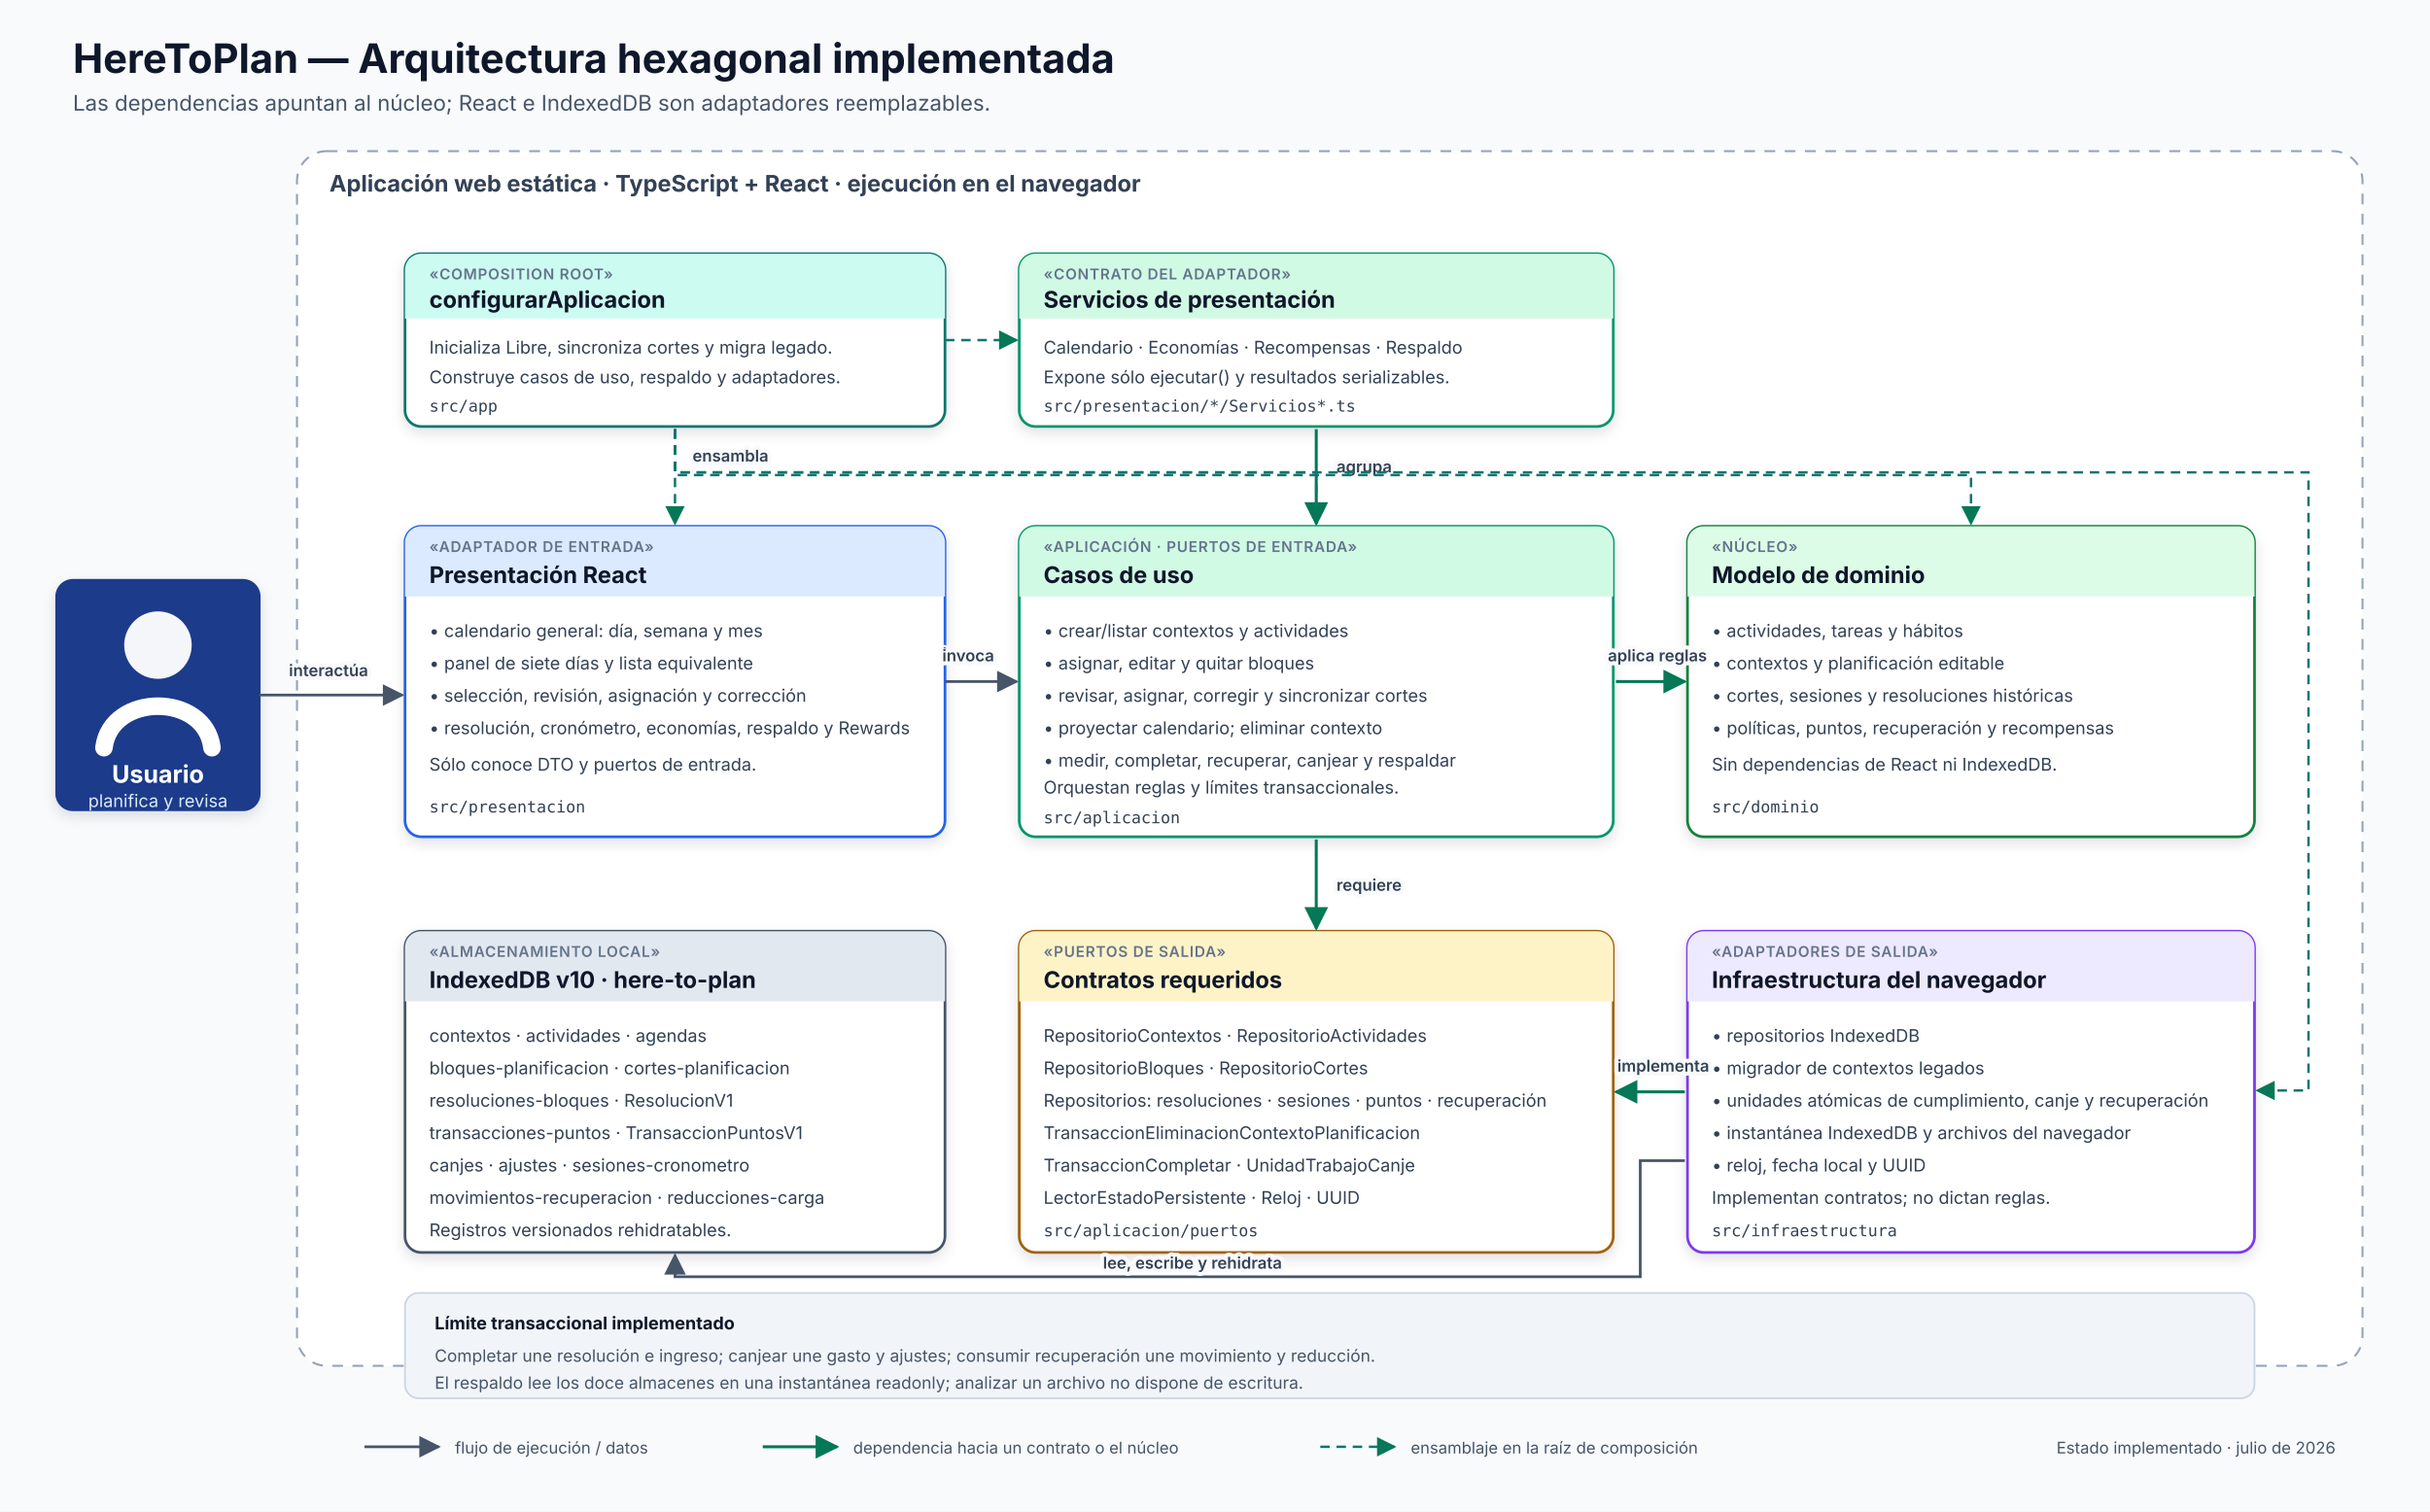
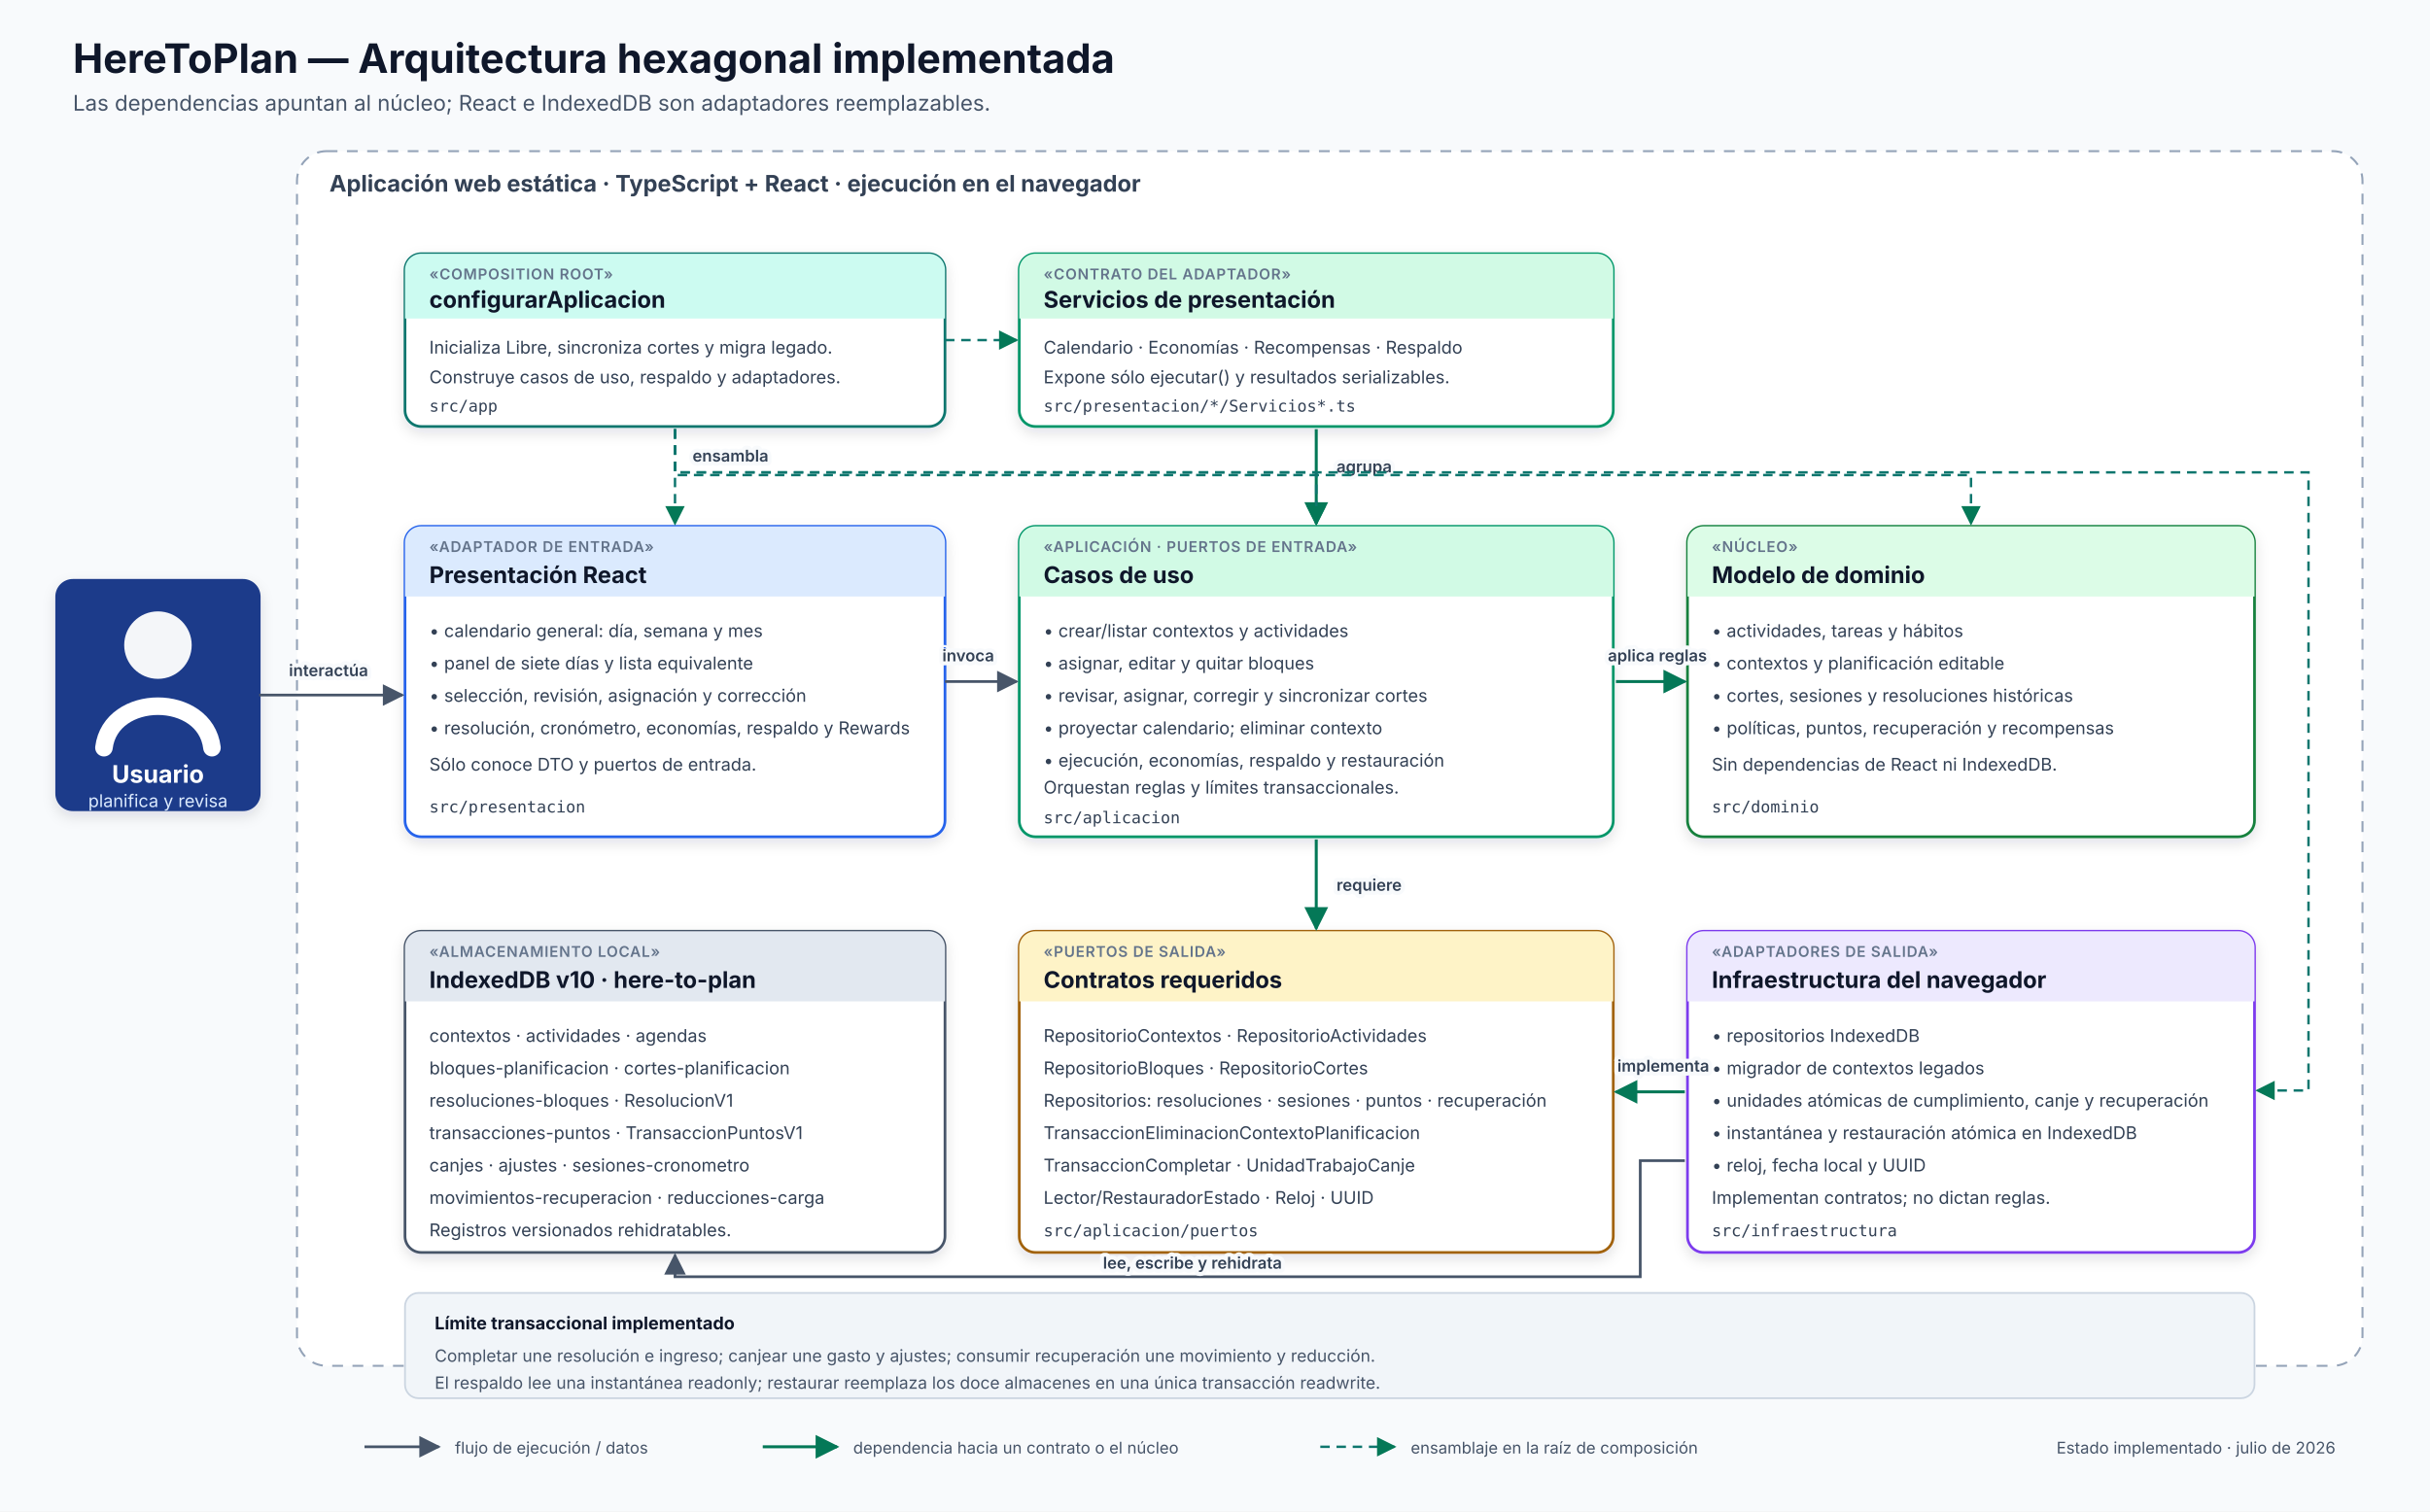
<svg xmlns="http://www.w3.org/2000/svg" width="1800" height="1120" viewBox="0 0 1800 1120" role="img" aria-labelledby="titulo descripcion">
  <defs>
    <filter id="sombra" x="-10%" y="-10%" width="120%" height="130%">
      <feDropShadow dx="0" dy="4" stdDeviation="5" flood-color="#0f172a" flood-opacity="0.12" />
    </filter>
    <marker id="flecha" viewBox="0 0 10 10" refX="9" refY="5" markerWidth="8" markerHeight="8" orient="auto-start-reverse">
      <path d="M 0 0 L 10 5 L 0 10 z" fill="#475569" />
    </marker>
    <marker id="flecha-verde" viewBox="0 0 10 10" refX="9" refY="5" markerWidth="8" markerHeight="8" orient="auto-start-reverse">
      <path d="M 0 0 L 10 5 L 0 10 z" fill="#047857" />
    </marker>
    <style>
      .fondo { fill: #f8fafc; }
      .titulo { font: 700 30px Inter, Segoe UI, sans-serif; fill: #0f172a; }
      .subtitulo { font: 400 16px Inter, Segoe UI, sans-serif; fill: #475569; }
      .limite { fill: #ffffff; stroke: #94a3b8; stroke-width: 1.5; stroke-dasharray: 8 7; rx: 22; }
      .limite-titulo { font: 700 17px Inter, Segoe UI, sans-serif; fill: #334155; }
      .componente { fill: #ffffff; stroke-width: 2; rx: 12; filter: url(#sombra); }
      .usuario { fill: #1e3a8a; stroke: #1e3a8a; }
      .presentacion { stroke: #2563eb; }
      .aplicacion { stroke: #059669; }
      .dominio { stroke: #15803d; }
      .puerto { stroke: #a16207; }
      .adaptador { stroke: #7c3aed; }
      .datos { stroke: #475569; }
      .composicion { stroke: #0f766e; }
      .cabecera-presentacion { fill: #dbeafe; }
      .cabecera-aplicacion { fill: #d1fae5; }
      .cabecera-dominio { fill: #dcfce7; }
      .cabecera-puerto { fill: #fef3c7; }
      .cabecera-adaptador { fill: #ede9fe; }
      .cabecera-datos { fill: #e2e8f0; }
      .cabecera-composicion { fill: #ccfbf1; }
      .estereotipo { font: 600 11px Inter, Segoe UI, sans-serif; fill: #64748b; letter-spacing: 0.05em; }
      .nombre { font: 700 17px Inter, Segoe UI, sans-serif; fill: #0f172a; }
      .nombre-claro { font: 700 18px Inter, Segoe UI, sans-serif; fill: #ffffff; }
      .detalle { font: 400 13px Inter, Segoe UI, sans-serif; fill: #334155; }
      .detalle-claro { font: 400 13px Inter, Segoe UI, sans-serif; fill: #dbeafe; }
      .codigo { font: 400 12px ui-monospace, SFMono-Regular, Consolas, monospace; fill: #334155; }
      .flujo { fill: none; stroke: #475569; stroke-width: 2; marker-end: url(#flecha); }
      .dependencia { fill: none; stroke: #047857; stroke-width: 2.2; marker-end: url(#flecha-verde); }
      .configura { fill: none; stroke: #0f766e; stroke-width: 1.8; stroke-dasharray: 7 5; marker-end: url(#flecha-verde); }
      .etiqueta { font: 600 12px Inter, Segoe UI, sans-serif; fill: #334155; paint-order: stroke; stroke: #f8fafc; stroke-width: 6px; stroke-linejoin: round; }
      .nota { fill: #f1f5f9; stroke: #cbd5e1; stroke-width: 1.3; rx: 10; }
      .nota-titulo { font: 700 13px Inter, Segoe UI, sans-serif; fill: #0f172a; }
      .nota-texto { font: 400 12.5px Inter, Segoe UI, sans-serif; fill: #475569; }
      .leyenda { font: 400 12px Inter, Segoe UI, sans-serif; fill: #475569; }
    </style>
  </defs>
  <rect class="fondo" width="1800" height="1120" />
  <text class="titulo" x="54" y="54">HereToPlan — Arquitectura hexagonal implementada</text>
  <text class="subtitulo" x="54" y="82">Las dependencias apuntan al núcleo; React e IndexedDB son adaptadores reemplazables.</text>
  <rect class="limite" x="220" y="112" width="1530" height="900" />
  <text class="limite-titulo" x="244" y="142">Aplicación web estática · TypeScript + React · ejecución en el navegador</text>
  <g transform="translate(42 430)">
    <rect class="componente usuario" width="150" height="170" rx="18" />
    <circle cx="75" cy="48" r="25" fill="#ffffff" opacity="0.95" />
    <path d="M35 124 C40 83 110 83 115 124" fill="none" stroke="#ffffff" stroke-width="13" stroke-linecap="round" />
    <text class="nombre-claro" x="75" y="150" text-anchor="middle">Usuario</text>
    <text class="detalle-claro" x="75" y="168" text-anchor="middle">planifica y revisa</text>
  </g>
  <g transform="translate(300 188)">
    <rect class="componente composicion" width="400" height="128" />
    <path class="cabecera-composicion" d="M12 0 H388 A12 12 0 0 1 400 12 V48 H0 V12 A12 12 0 0 1 12 0" />
    <text class="estereotipo" x="18" y="19">«COMPOSITION ROOT»</text>
    <text class="nombre" x="18" y="40">configurarAplicacion</text>
    <text class="detalle" x="18" y="74">Inicializa Libre, sincroniza cortes y migra legado.</text>
    <text class="detalle" x="18" y="96">Construye casos de uso, respaldo y adaptadores.</text>
    <text class="codigo" x="18" y="117">src/app</text>
  </g>
  <g transform="translate(300 390)">
    <rect class="componente presentacion" width="400" height="230" />
    <path class="cabecera-presentacion" d="M12 0 H388 A12 12 0 0 1 400 12 V52 H0 V12 A12 12 0 0 1 12 0" />
    <text class="estereotipo" x="18" y="19">«ADAPTADOR DE ENTRADA»</text>
    <text class="nombre" x="18" y="42">Presentación React</text>
    <text class="detalle" x="18" y="82">• calendario general: día, semana y mes</text>
    <text class="detalle" x="18" y="106">• panel de siete días y lista equivalente</text>
    <text class="detalle" x="18" y="130">• selección, revisión, asignación y corrección</text>
    <text class="detalle" x="18" y="154">• resolución, cronómetro, economías, respaldo y Rewards</text>
    <text class="detalle" x="18" y="181">Sólo conoce DTO y puertos de entrada.</text>
    <text class="codigo" x="18" y="212">src/presentacion</text>
  </g>
  <g transform="translate(755 188)">
    <rect class="componente aplicacion" width="440" height="128" />
    <path class="cabecera-aplicacion" d="M12 0 H428 A12 12 0 0 1 440 12 V48 H0 V12 A12 12 0 0 1 12 0" />
    <text class="estereotipo" x="18" y="19">«CONTRATO DEL ADAPTADOR»</text>
    <text class="nombre" x="18" y="40">Servicios de presentación</text>
    <text class="detalle" x="18" y="74">Calendario · Economías · Recompensas · Respaldo</text>
    <text class="detalle" x="18" y="96">Expone sólo ejecutar() y resultados serializables.</text>
    <text class="codigo" x="18" y="117">src/presentacion/*/Servicios*.ts</text>
  </g>
  <g transform="translate(755 390)">
    <rect class="componente aplicacion" width="440" height="230" />
    <path class="cabecera-aplicacion" d="M12 0 H428 A12 12 0 0 1 440 12 V52 H0 V12 A12 12 0 0 1 12 0" />
    <text class="estereotipo" x="18" y="19">«APLICACIÓN · PUERTOS DE ENTRADA»</text>
    <text class="nombre" x="18" y="42">Casos de uso</text>
    <text class="detalle" x="18" y="82">• crear/listar contextos y actividades</text>
    <text class="detalle" x="18" y="106">• asignar, editar y quitar bloques</text>
    <text class="detalle" x="18" y="130">• revisar, asignar, corregir y sincronizar cortes</text>
    <text class="detalle" x="18" y="154">• proyectar calendario; eliminar contexto</text>
-     <text class="detalle" x="18" y="178">• medir, completar, recuperar, canjear y respaldar</text>
+     <text class="detalle" x="18" y="178">• ejecución, economías, respaldo y restauración</text>
    <text class="detalle" x="18" y="198">Orquestan reglas y límites transaccionales.</text>
    <text class="codigo" x="18" y="220">src/aplicacion</text>
  </g>
  <g transform="translate(1250 390)">
    <rect class="componente dominio" width="420" height="230" />
    <path class="cabecera-dominio" d="M12 0 H408 A12 12 0 0 1 420 12 V52 H0 V12 A12 12 0 0 1 12 0" />
    <text class="estereotipo" x="18" y="19">«NÚCLEO»</text>
    <text class="nombre" x="18" y="42">Modelo de dominio</text>
    <text class="detalle" x="18" y="82">• actividades, tareas y hábitos</text>
    <text class="detalle" x="18" y="106">• contextos y planificación editable</text>
    <text class="detalle" x="18" y="130">• cortes, sesiones y resoluciones históricas</text>
    <text class="detalle" x="18" y="154">• políticas, puntos, recuperación y recompensas</text>
    <text class="detalle" x="18" y="181">Sin dependencias de React ni IndexedDB.</text>
    <text class="codigo" x="18" y="212">src/dominio</text>
  </g>
  <g transform="translate(755 690)">
    <rect class="componente puerto" width="440" height="238" />
    <path class="cabecera-puerto" d="M12 0 H428 A12 12 0 0 1 440 12 V52 H0 V12 A12 12 0 0 1 12 0" />
    <text class="estereotipo" x="18" y="19">«PUERTOS DE SALIDA»</text>
    <text class="nombre" x="18" y="42">Contratos requeridos</text>
    <text class="detalle" x="18" y="82">RepositorioContextos · RepositorioActividades</text>
    <text class="detalle" x="18" y="106">RepositorioBloques · RepositorioCortes</text>
    <text class="detalle" x="18" y="130">Repositorios: resoluciones · sesiones · puntos · recuperación</text>
    <text class="detalle" x="18" y="154">TransaccionEliminacionContextoPlanificacion</text>
    <text class="detalle" x="18" y="178">TransaccionCompletar · UnidadTrabajoCanje</text>
-     <text class="detalle" x="18" y="202">LectorEstadoPersistente · Reloj · UUID</text>
+     <text class="detalle" x="18" y="202">Lector/RestauradorEstado · Reloj · UUID</text>
    <text class="codigo" x="18" y="226">src/aplicacion/puertos</text>
  </g>
  <g transform="translate(1250 690)">
    <rect class="componente adaptador" width="420" height="238" />
    <path class="cabecera-adaptador" d="M12 0 H408 A12 12 0 0 1 420 12 V52 H0 V12 A12 12 0 0 1 12 0" />
    <text class="estereotipo" x="18" y="19">«ADAPTADORES DE SALIDA»</text>
    <text class="nombre" x="18" y="42">Infraestructura del navegador</text>
    <text class="detalle" x="18" y="82">• repositorios IndexedDB</text>
    <text class="detalle" x="18" y="106">• migrador de contextos legados</text>
    <text class="detalle" x="18" y="130">• unidades atómicas de cumplimiento, canje y recuperación</text>
-     <text class="detalle" x="18" y="154">• instantánea IndexedDB y archivos del navegador</text>
+     <text class="detalle" x="18" y="154">• instantánea y restauración atómica en IndexedDB</text>
    <text class="detalle" x="18" y="178">• reloj, fecha local y UUID</text>
    <text class="detalle" x="18" y="202">Implementan contratos; no dictan reglas.</text>
    <text class="codigo" x="18" y="226">src/infraestructura</text>
  </g>
  <g transform="translate(300 690)">
    <rect class="componente datos" width="400" height="238" />
    <path class="cabecera-datos" d="M12 0 H388 A12 12 0 0 1 400 12 V52 H0 V12 A12 12 0 0 1 12 0" />
    <text class="estereotipo" x="18" y="19">«ALMACENAMIENTO LOCAL»</text>
    <text class="nombre" x="18" y="42">IndexedDB v10 · here-to-plan</text>
    <text class="detalle" x="18" y="82">contextos · actividades · agendas</text>
    <text class="detalle" x="18" y="106">bloques-planificacion · cortes-planificacion</text>
    <text class="detalle" x="18" y="130">resoluciones-bloques · ResolucionV1</text>
    <text class="detalle" x="18" y="154">transacciones-puntos · TransaccionPuntosV1</text>
    <text class="detalle" x="18" y="178">canjes · ajustes · sesiones-cronometro</text>
    <text class="detalle" x="18" y="202">movimientos-recuperacion · reducciones-carga</text>
    <text class="detalle" x="18" y="226">Registros versionados rehidratables.</text>
  </g>
  <path class="flujo" d="M192 515 H298" />
  <text class="etiqueta" x="214" y="501">interactúa</text>
  <path class="flujo" d="M700 505 H753" />
  <text class="etiqueta" x="698" y="490">invoca</text>
  <path class="dependencia" d="M975 318 V388" />
  <text class="etiqueta" x="990" y="350">agrupa</text>
  <path class="dependencia" d="M1197 505 H1248" />
  <text class="etiqueta" x="1191" y="490">aplica reglas</text>
  <path class="dependencia" d="M975 622 V688" />
  <text class="etiqueta" x="990" y="660">requiere</text>
  <path class="dependencia" d="M1248 809 H1197" />
  <text class="etiqueta" x="1198" y="794">implementa</text>
  <path class="flujo" d="M1248 860 H1215 V946 H500 V930" />
  <text class="etiqueta" x="817" y="940">lee, escribe y rehidrata</text>
  <path class="configura" d="M500 318 V388" />
  <path class="configura" d="M700 252 H753" />
  <path class="configura" d="M500 318 V350 H975 V388" />
  <path class="configura" d="M500 318 V352 H1460 V388" />
  <path class="configura" d="M500 318 V350 H1710 V808 H1672" />
  <text class="etiqueta" x="513" y="342">ensambla</text>
  <rect class="nota" x="300" y="958" width="1370" height="78" />
  <text class="nota-titulo" x="322" y="985">Límite transaccional implementado</text>
  <text class="nota-texto" x="322" y="1009">Completar une resolución e ingreso; canjear une gasto y ajustes; consumir recuperación une movimiento y reducción.</text>
-   <text class="nota-texto" x="322" y="1029">El respaldo lee los doce almacenes en una instantánea readonly; analizar un archivo no dispone de escritura.</text>
+   <text class="nota-texto" x="322" y="1029">El respaldo lee una instantánea readonly; restaurar reemplaza los doce almacenes en una única transacción readwrite.</text>
  <line x1="270" y1="1072" x2="325" y2="1072" class="flujo" />
  <text class="leyenda" x="337" y="1077">flujo de ejecución / datos</text>
  <line x1="565" y1="1072" x2="620" y2="1072" class="dependencia" />
  <text class="leyenda" x="632" y="1077">dependencia hacia un contrato o el núcleo</text>
  <line x1="978" y1="1072" x2="1033" y2="1072" class="configura" />
  <text class="leyenda" x="1045" y="1077">ensamblaje en la raíz de composición</text>
  <text class="leyenda" x="1730" y="1077" text-anchor="end">Estado implementado · julio de 2026</text>
</svg>
